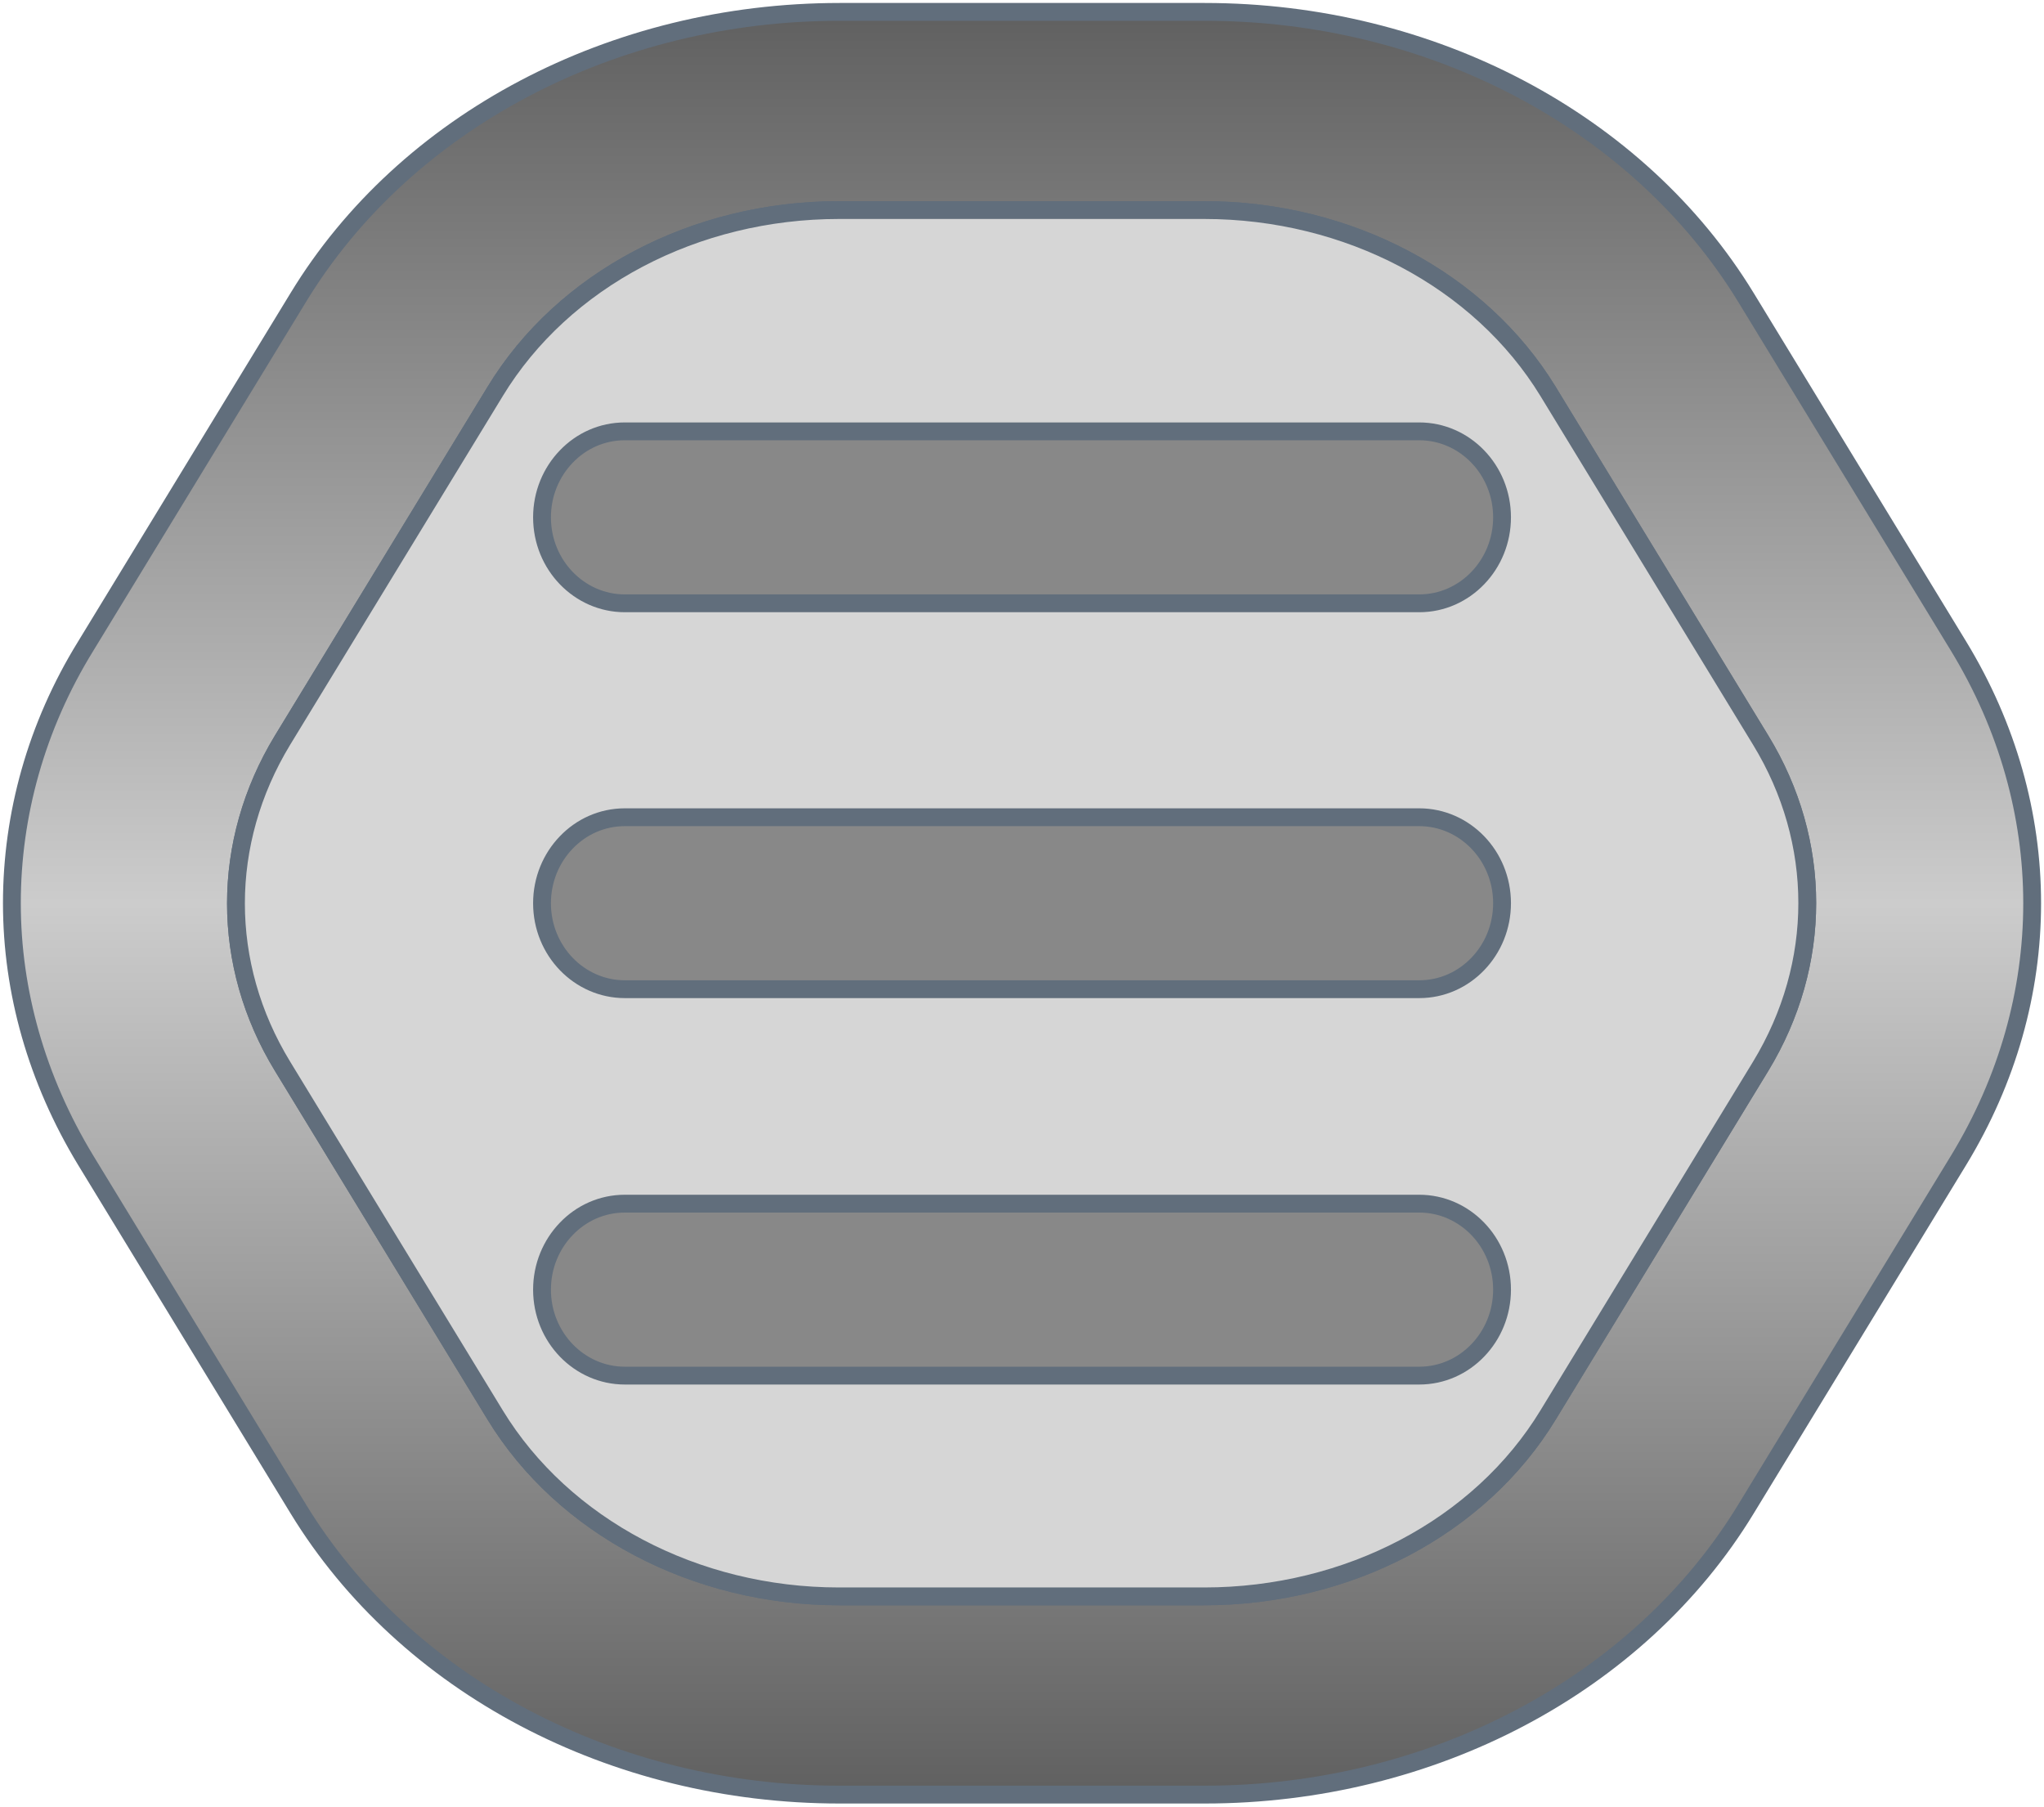
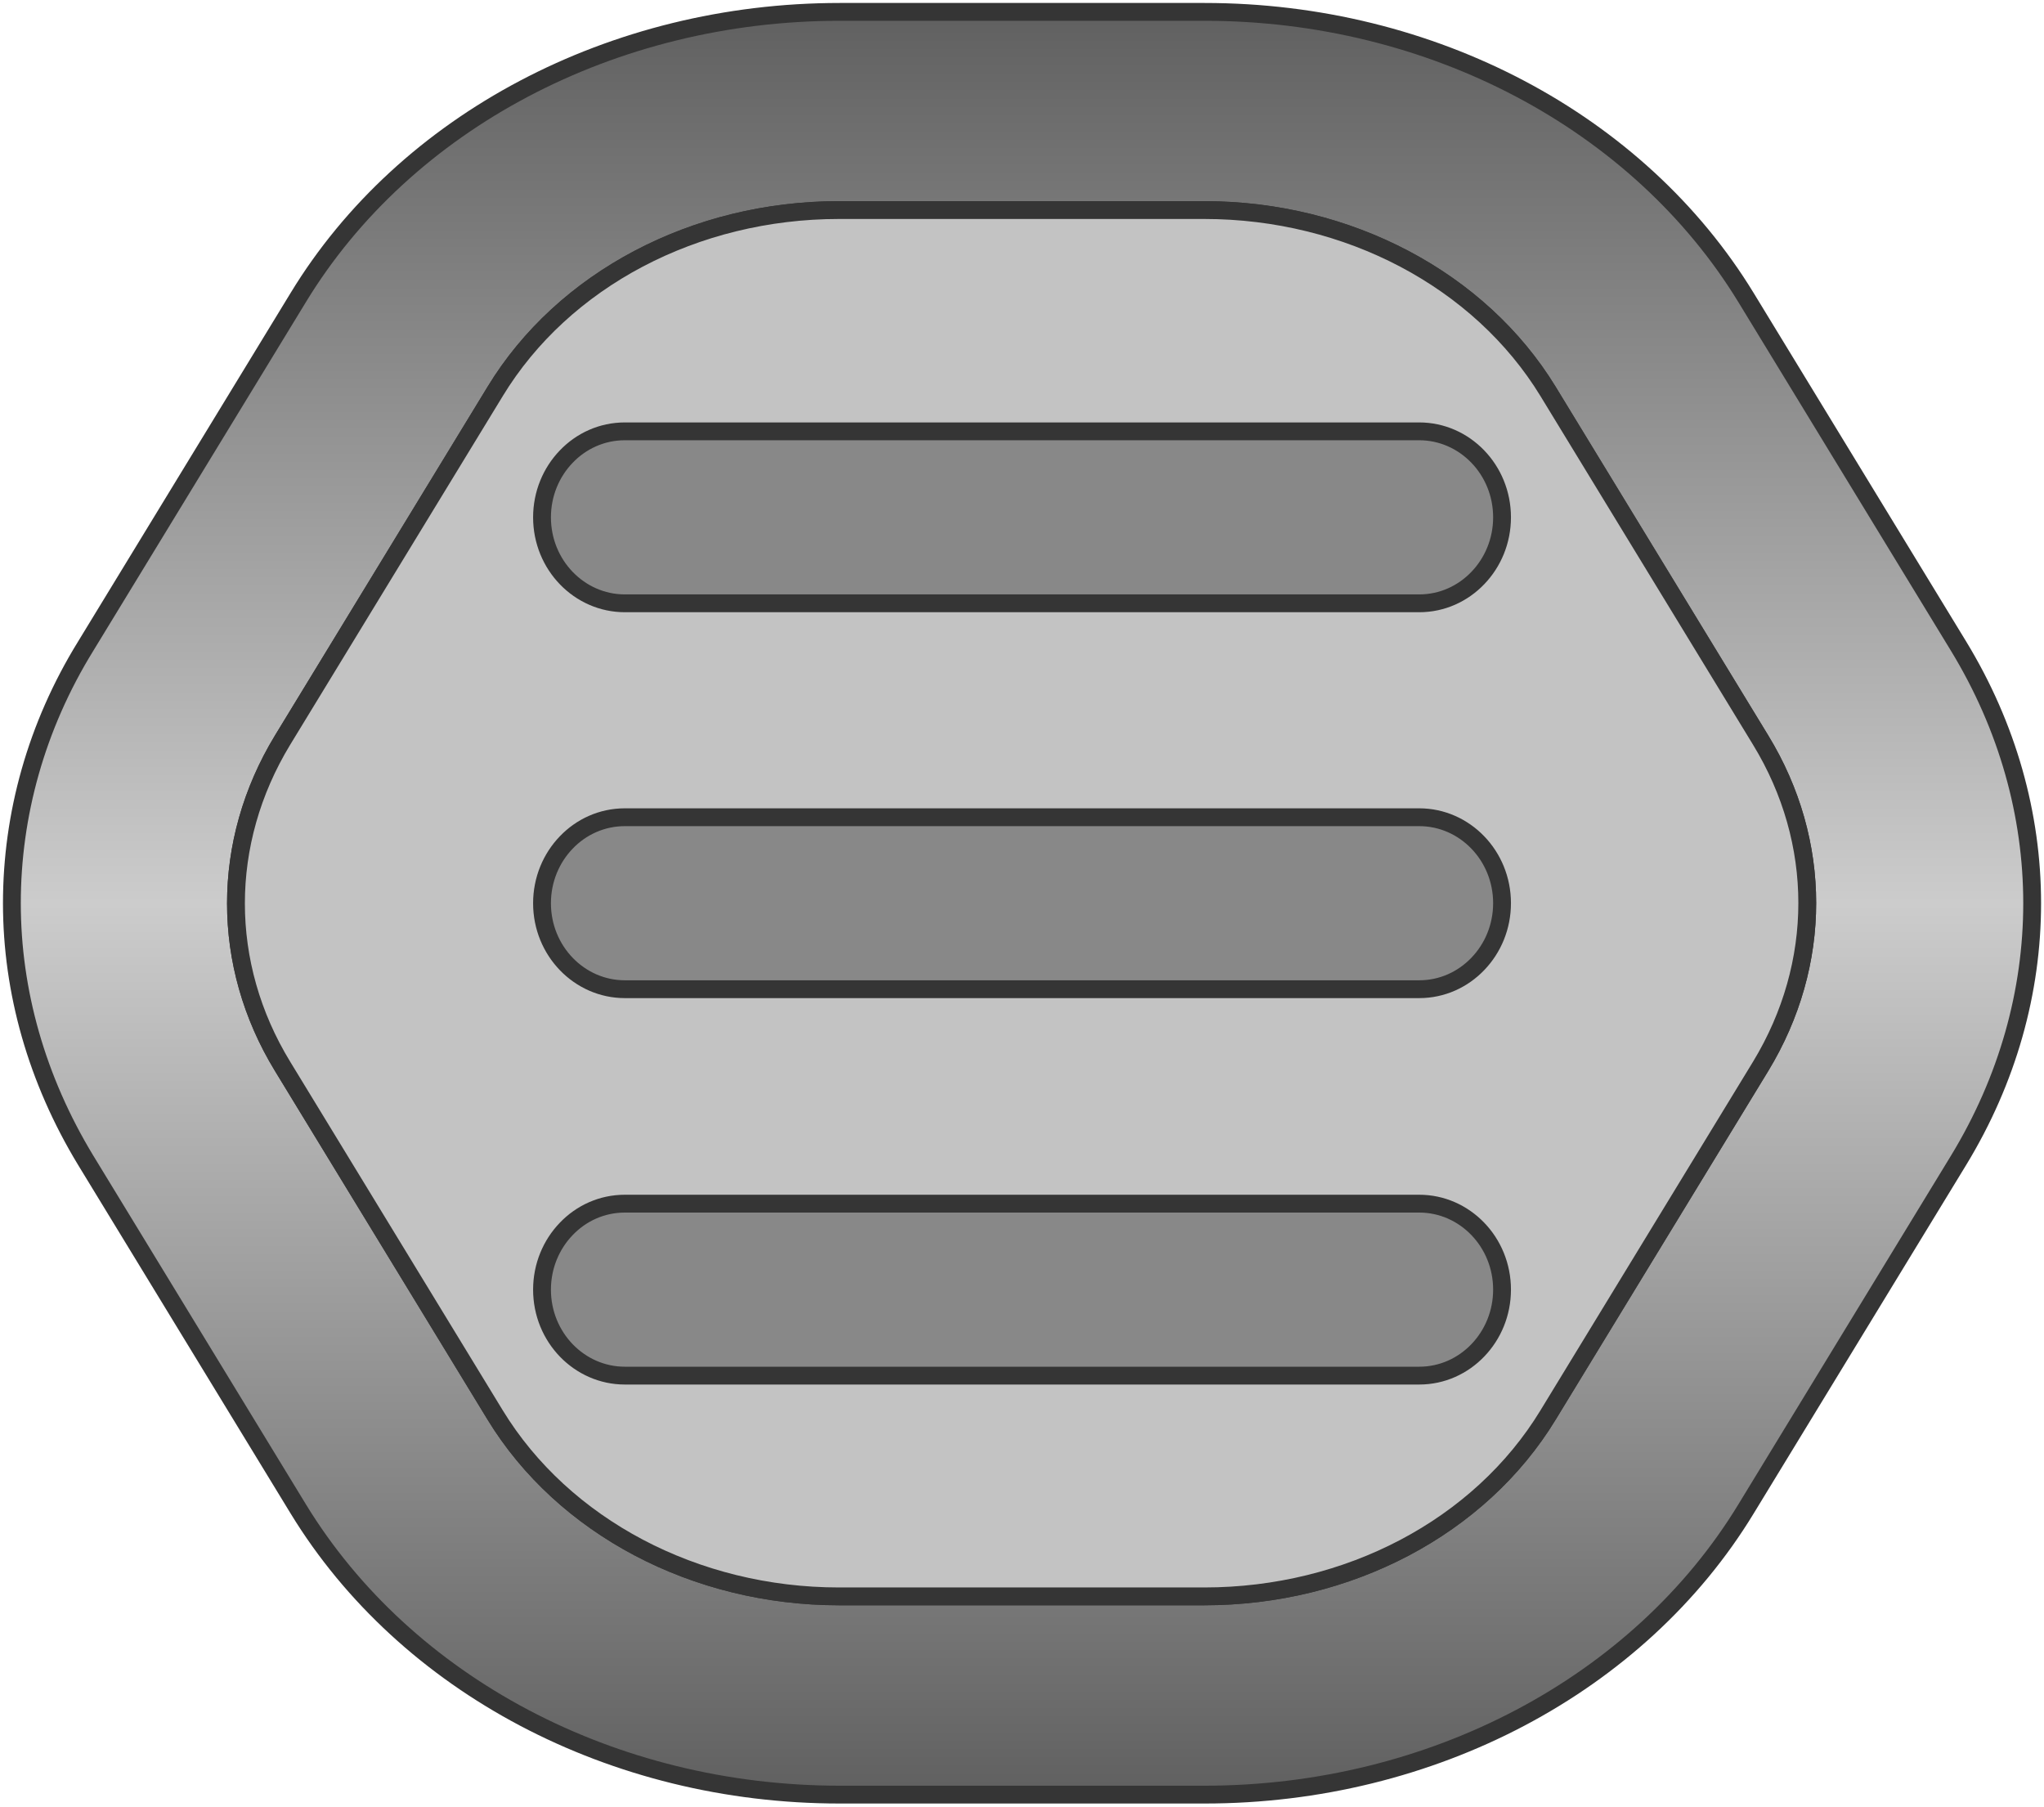
<svg xmlns="http://www.w3.org/2000/svg" id="MENU" version="1.1" viewBox="0 0 344 304">
  <defs>
    <style>
      .st0 {
-         fill: #d6d6d6;
+         fill: #c3c3c3;
      }

      .st0, .st1, .st2 {
        stroke-miterlimit: 10;
      }

      .st0, .st2 {
-         stroke: #616e7c;
+         stroke: #353535;
        stroke-width: 3px;
      }

      .st1 {
        fill: #888;
        stroke: #888;
        stroke-width: 6px;
      }

      .st2 {
        fill: url(#linear-gradient);
      }
    </style>
    <linearGradient id="linear-gradient" x1="172" y1="-920.01" x2="172" y2="-620" gradientTransform="translate(0 -618) scale(1 -1)" gradientUnits="userSpaceOnUse">
      <stop offset="0" stop-color="#606060" />
      <stop offset=".5" stop-color="#ccc" />
      <stop offset="1" stop-color="#606060" />
    </linearGradient>
  </defs>
  <path class="st1" d="M252.79,217.03c0,3.97-1.55,7.59-4.07,10.21-2.52,2.63-6,4.26-9.87,4.26H105.16c-7.65,0-13.94-6.44-13.94-14.47,0-3.97,1.55-7.59,4.07-10.21,2.51-2.63,6-4.26,9.87-4.26h133.69c7.65,0,13.94,6.44,13.94,14.47Z" />
  <path class="st1" d="M252.79,152c0,3.97-1.55,7.59-4.07,10.21-2.52,2.63-6,4.26-9.87,4.26H105.16c-7.65,0-13.94-6.44-13.94-14.47,0-3.97,1.55-7.59,4.07-10.21,2.51-2.63,6-4.26,9.87-4.26h133.69c7.65,0,13.94,6.44,13.94,14.47Z" />
  <path class="st1" d="M252.79,87.06c0,3.97-1.55,7.59-4.07,10.21-2.52,2.63-6,4.26-9.87,4.26H105.16c-7.65,0-13.94-6.44-13.94-14.47,0-3.97,1.55-7.59,4.07-10.21,2.51-2.63,6-4.26,9.87-4.26h133.69c7.65,0,13.94,6.44,13.94,14.47Z" />
  <path id="Hexa" class="st2" d="M329.64,108.77l-35.78-58.68C275.76,20.44,240.91,2,202.75,2h-61.45c-38.16,0-73.09,18.44-91.11,48.08L14.41,108.76c-8.33,13.5-12.41,28.42-12.41,43.24s4.17,29.65,12.41,43.24l35.78,58.68c18.1,29.65,52.95,48.09,91.11,48.09h61.45c38.16,0,73.09-18.44,91.11-48.09l35.78-58.68c16.49-27.09,16.49-59.38,0-86.47ZM296.32,179.44l-35.78,58.68c-11.48,18.88-33.66,30.53-57.88,30.53h-61.45c-24.22,0-46.41-11.74-57.88-30.53l-35.78-58.68c-10.45-17.12-10.45-37.67,0-54.88l35.78-58.68c11.48-18.88,33.66-30.53,57.88-30.53h61.45c24.22,0,46.41,11.74,57.88,30.53l35.78,58.68c10.45,17.12,10.45,37.67,0,54.88Z" />
  <path class="st0" d="M296.32,124.56l-35.78-58.68c-11.47-18.79-33.66-30.53-57.88-30.53h-61.45c-24.22,0-46.4,11.65-57.88,30.53l-35.78,58.68c-10.45,17.21-10.45,37.76,0,54.88l35.78,58.68c11.47,18.79,33.66,30.53,57.88,30.53h61.45c24.22,0,46.4-11.65,57.88-30.53l35.78-58.68c10.45-17.21,10.45-37.76,0-54.88ZM248.72,227.24c-2.52,2.63-6,4.26-9.87,4.26H105.16c-7.65,0-13.94-6.44-13.94-14.47,0-3.97,1.55-7.59,4.07-10.21,2.51-2.63,6-4.26,9.87-4.26h133.69c7.65,0,13.94,6.44,13.94,14.47,0,3.97-1.55,7.59-4.07,10.21ZM248.72,162.21c-2.52,2.63-6,4.26-9.87,4.26H105.16c-7.65,0-13.94-6.44-13.94-14.47,0-3.97,1.55-7.59,4.07-10.21,2.51-2.63,6-4.26,9.87-4.26h133.69c7.65,0,13.94,6.44,13.94,14.47,0,3.97-1.55,7.59-4.07,10.21ZM248.72,97.27c-2.52,2.63-6,4.26-9.87,4.26H105.16c-7.65,0-13.94-6.44-13.94-14.47,0-3.97,1.55-7.59,4.07-10.21,2.51-2.63,6-4.26,9.87-4.26h133.69c7.65,0,13.94,6.44,13.94,14.47,0,3.97-1.55,7.59-4.07,10.21Z" />
</svg>
